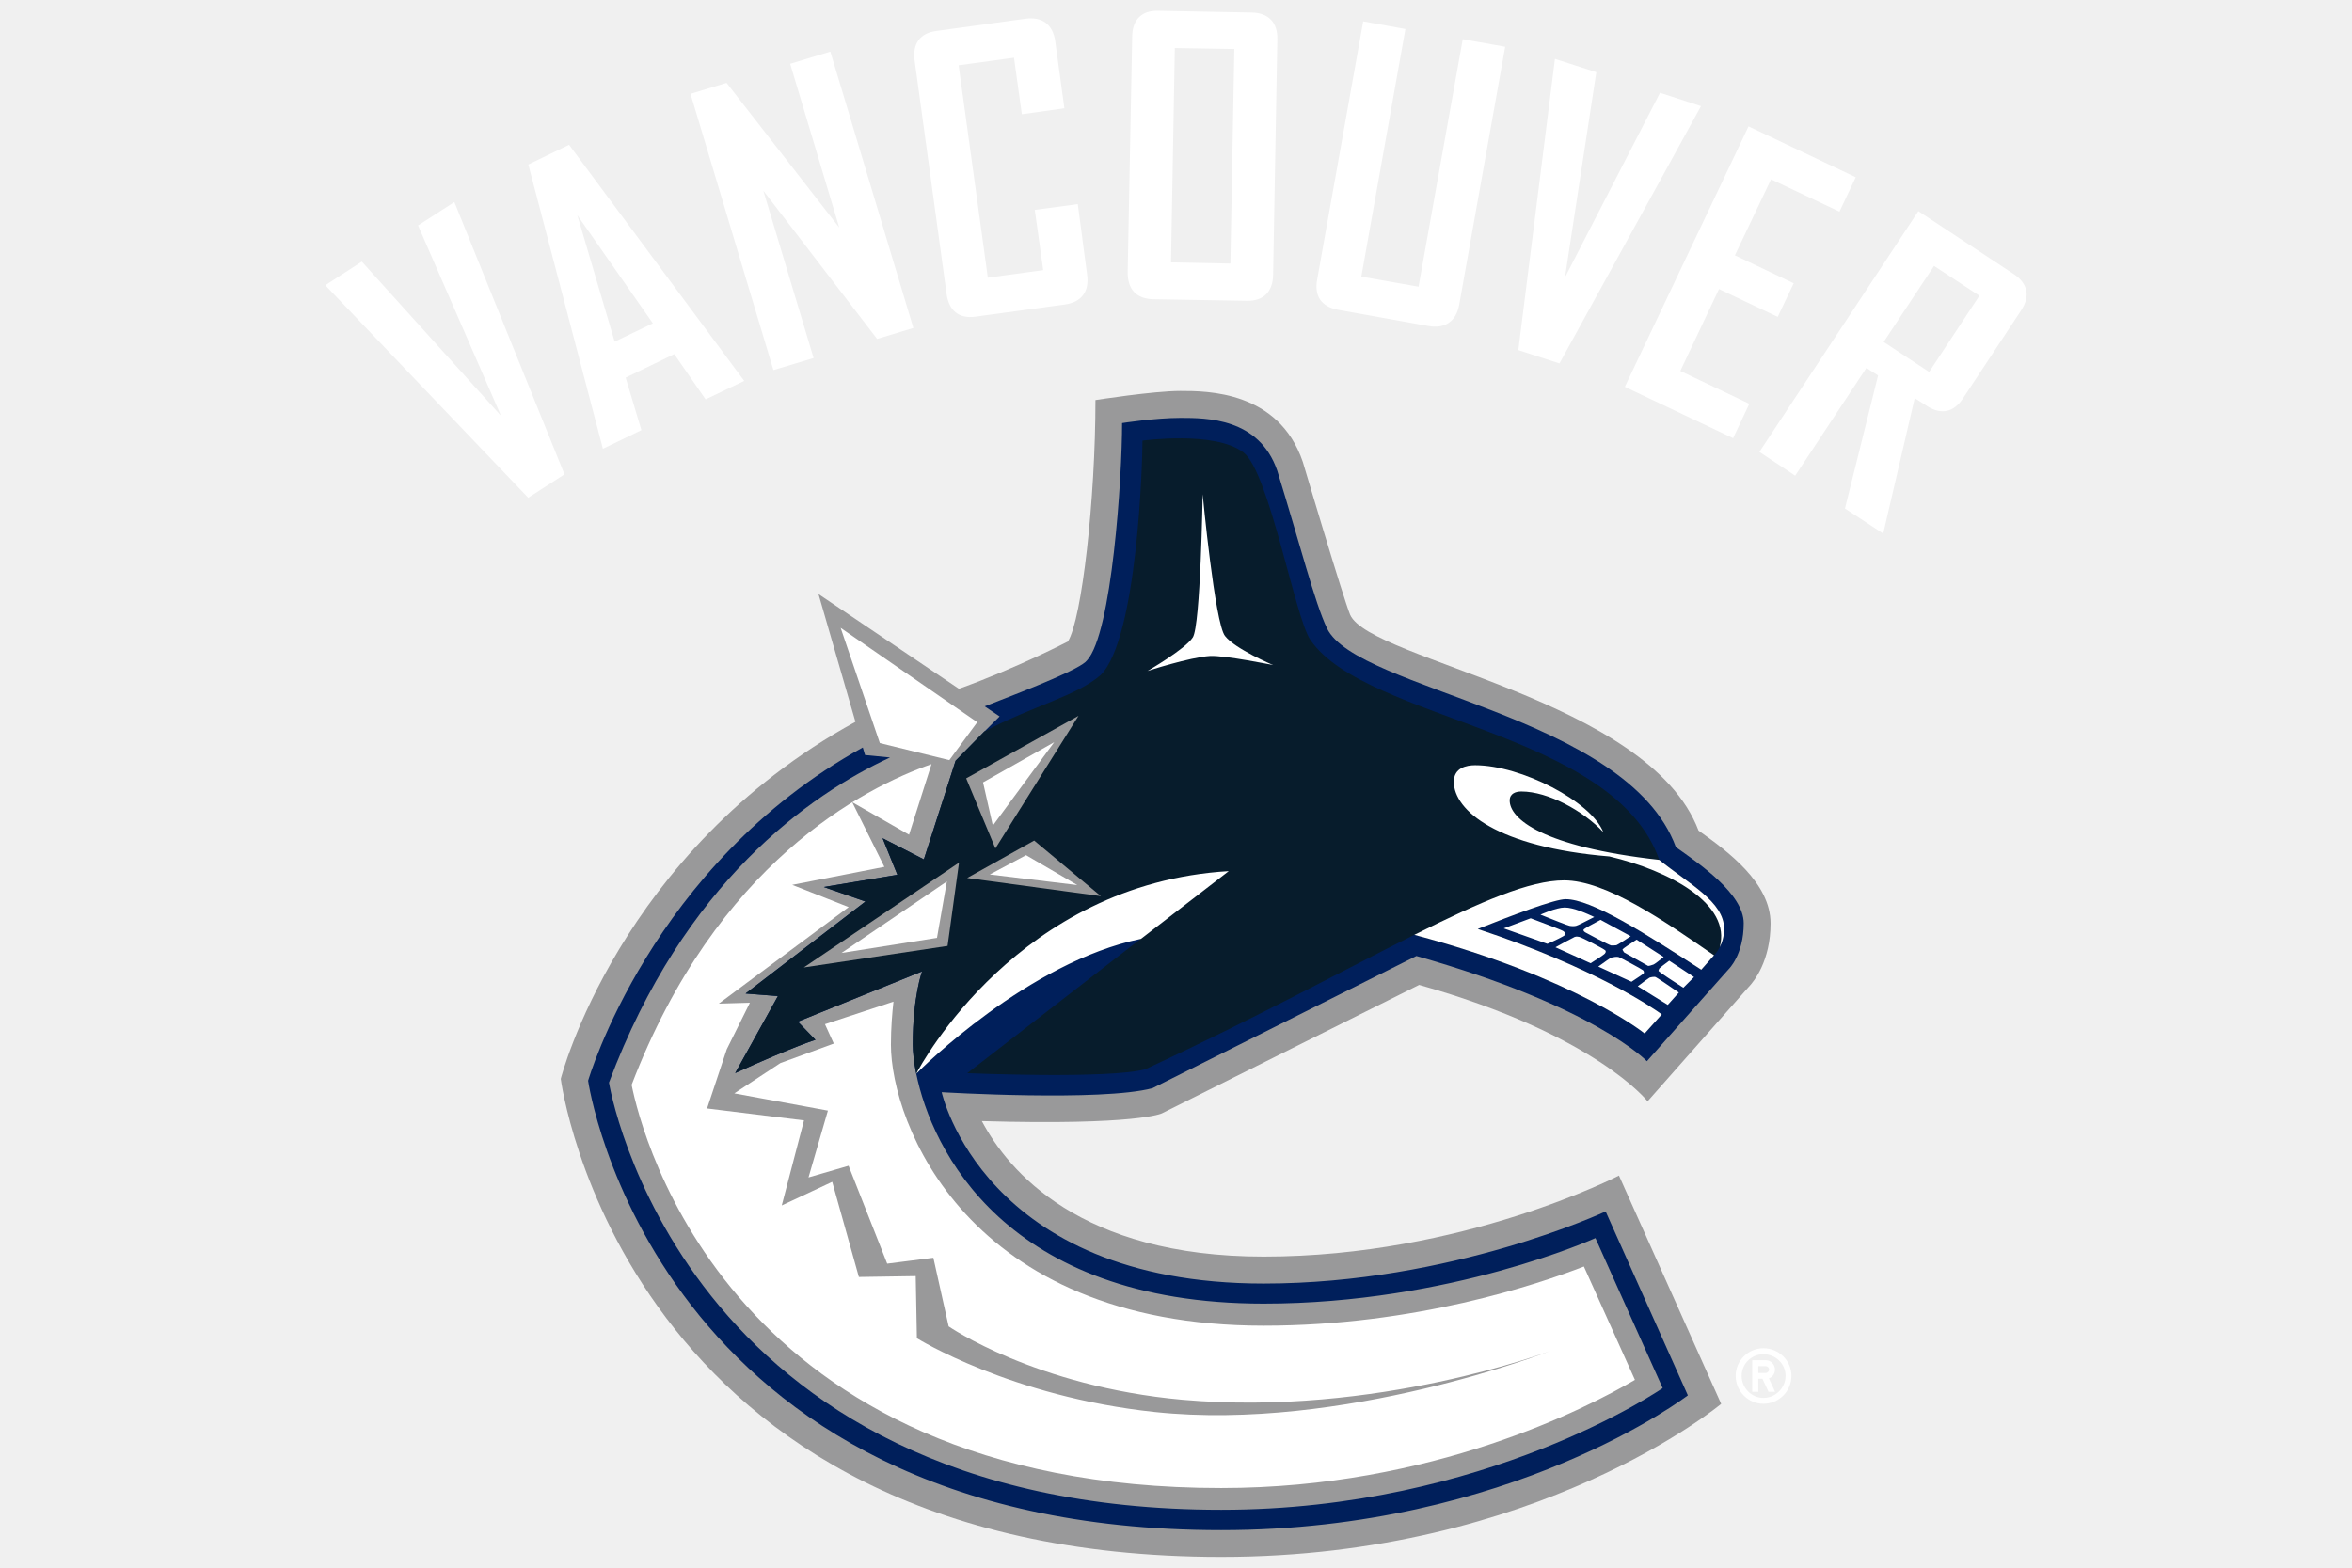
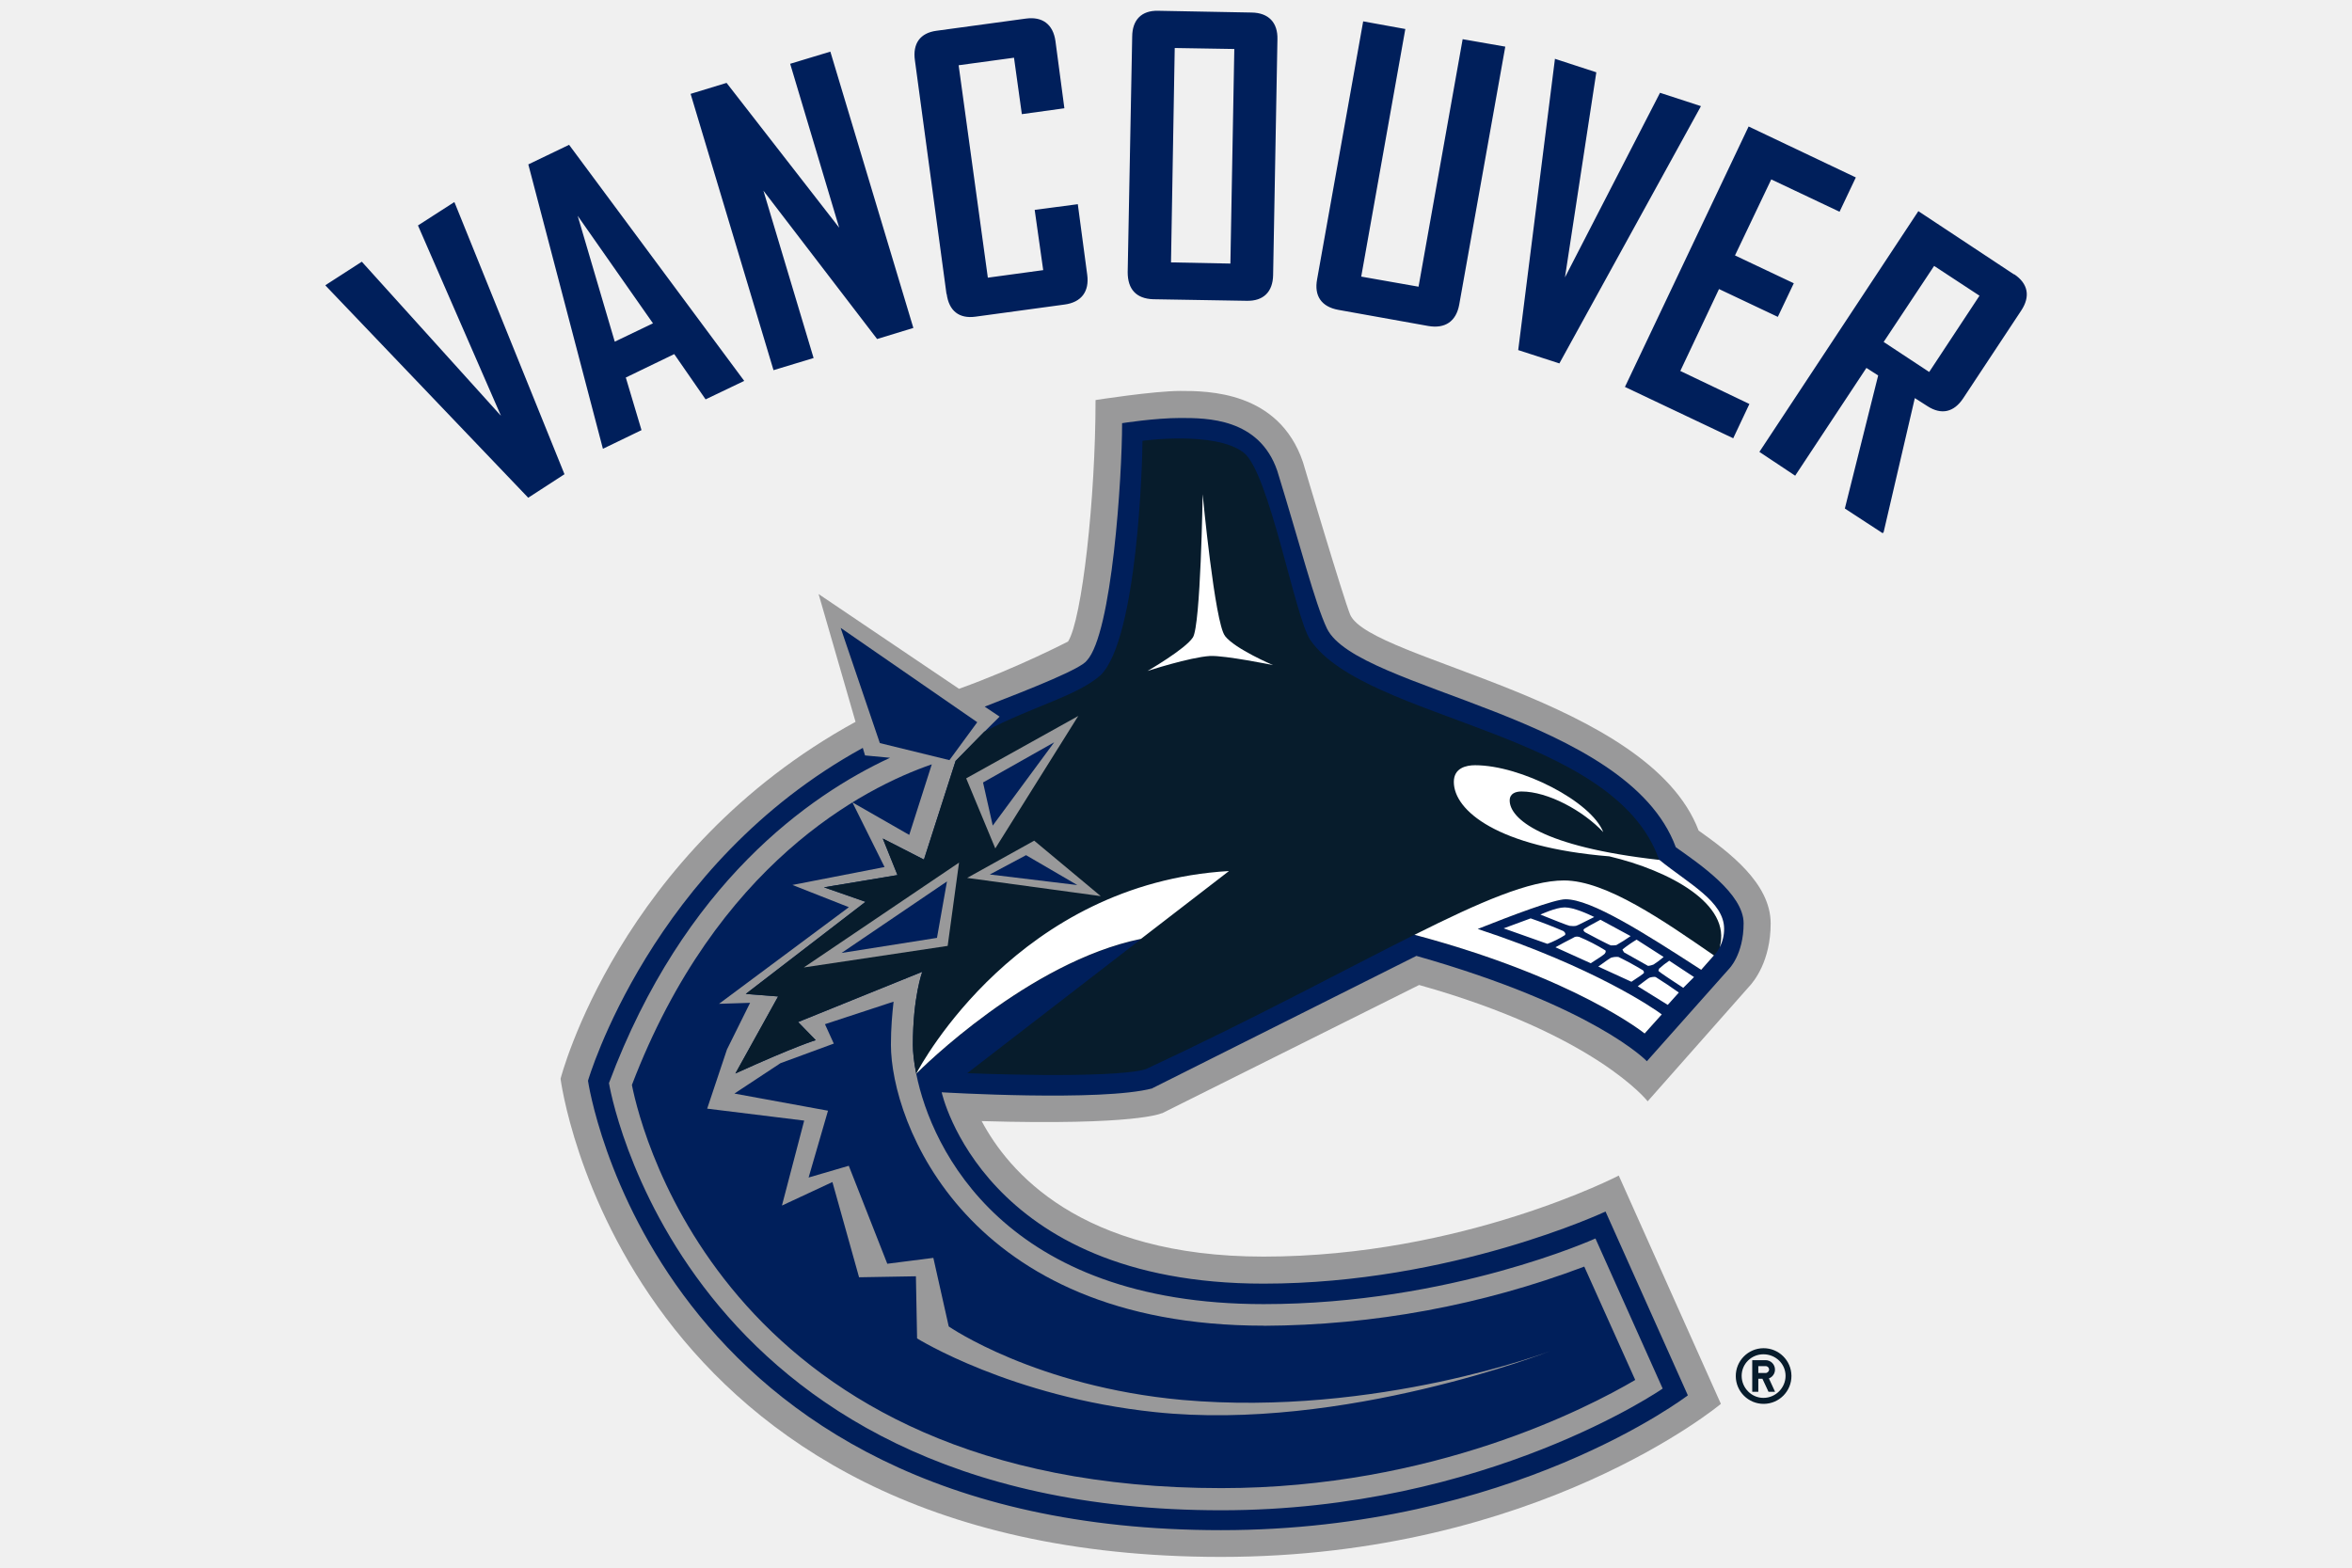
<svg xmlns="http://www.w3.org/2000/svg" viewBox="0 0 24 16">
-   <path fill="#99999A" d="M11.856,11.363l2.625-1.311c1.799,0.506,2.331,1.188,2.331,1.188l1.028-1.163 c0.058-0.059,0.227-0.271,0.227-0.653c0-0.412-0.431-0.731-0.735-0.947c-0.51-1.345-3.345-1.735-3.555-2.202 c-0.068-0.163-0.483-1.561-0.483-1.561C13.047,3.99,12.319,3.99,12.045,3.99c-0.276,0-0.867,0.093-0.867,0.093 c0,1.008-0.138,2.237-0.281,2.464c0,0-0.511,0.267-1.112,0.483L8.352,6.063l0.377,1.304c-2.419,1.327-3.007,3.644-3.007,3.644 s0.621,4.879,6.74,4.879c3.235,0,5.101-1.562,5.101-1.562l-1.043-2.33c0,0-1.592,0.827-3.625,0.827 c-1.875,0-2.606-0.874-2.876-1.383C11.606,11.488,11.856,11.363,11.856,11.363z" />
-   <path fill="#001F5B" d="M11.76,11.106l2.693-1.349c1.825,0.517,2.352,1.074,2.352,1.074l0.834-0.939c0,0,0.154-0.146,0.154-0.469 c0-0.3-0.451-0.606-0.692-0.777c-0.497-1.351-3.255-1.598-3.56-2.233c-0.123-0.256-0.278-0.866-0.508-1.61 c-0.185-0.538-0.721-0.538-0.988-0.538c-0.26,0-0.595,0.053-0.595,0.053c0,0.55-0.103,2.147-0.359,2.423 c-0.062,0.082-0.533,0.271-1.043,0.468l0.152,0.103l-0.156,0.155L9.751,7.764L9.427,8.771L9.006,8.555l0.151,0.373L8.406,9.053 l0.425,0.148l-1.223,0.939l0.33,0.026l-0.436,0.786c0.63-0.286,0.819-0.339,0.819-0.339l-0.18-0.186l1.268-0.513 c0,0-0.095,0.256-0.095,0.747c0,0.07,0.01,0.173,0.035,0.296c0.155,0.767,0.904,2.348,3.545,2.348c1.91,0,3.386-0.669,3.386-0.669 l0.686,1.531c0,0-1.793,1.242-4.504,1.242c-5.545,0-6.248-4.36-6.248-4.36c0.764-2.044,2.05-2.939,2.868-3.318L8.827,7.706 L8.804,7.629C6.641,8.822,6.001,11.03,6.001,11.03s0.656,4.587,6.46,4.587c2.968,0,4.762-1.376,4.762-1.376l-0.839-1.877 c0,0-1.568,0.736-3.49,0.736c-2.862,0-3.285-1.953-3.285-1.953S11.24,11.245,11.76,11.106z M17.548,9.666 c0.016-0.055,0.019-0.108,0.012-0.16C17.566,9.558,17.563,9.611,17.548,9.666c0.024-0.045,0.045-0.108,0.045-0.188 C17.593,9.558,17.572,9.621,17.548,9.666z" />
-   <path fill="#071C2C" d="M16.931,8.776c-0.461-1.321-2.989-1.414-3.56-2.245c-0.157-0.23-0.419-1.71-0.682-1.913 c-0.289-0.223-1.031-0.121-1.031-0.121c0,0.205-0.05,2.02-0.428,2.394c-0.251,0.215-0.678,0.308-1.187,0.575L9.751,7.764 L9.427,8.771L9.006,8.555l0.151,0.373L8.406,9.053l0.425,0.148l-1.223,0.939l0.33,0.026l-0.436,0.786 c0.63-0.286,0.819-0.339,0.819-0.339l-0.18-0.186l1.268-0.513c0,0-0.095,0.256-0.095,0.747c0,0.07,0.01,0.173,0.035,0.296 c0.052-0.053,1.146-1.142,2.294-1.377L9.87,10.953c0,0,1.459,0.062,1.819-0.041c1.127-0.524,2.034-1.017,2.743-1.371 c1.646,0.437,2.35,1.007,2.35,1.007l0.175-0.195c-0.083-0.062-0.688-0.479-1.878-0.872c0.354-0.14,0.783-0.304,0.897-0.304 c0.263,0,0.802,0.343,1.384,0.72L17.49,9.75c0,0,0.031-0.027,0.058-0.084c0.016-0.055,0.019-0.108,0.012-0.16 c0.007,0.052,0.004,0.105-0.012,0.16c0.024-0.045,0.045-0.108,0.045-0.188C17.593,9.203,17.235,9.022,16.931,8.776z" />
+   <path fill="#99999A" d="M11.856 11.363l2.625-1.31c1.8.505 2.332 1.187 2.332 1.187l1.028-1.163c.058-.06.227-.27.227-.653 0-.412-.43-.73-.735-.947-.51-1.345-3.345-1.735-3.555-2.202-.068-.163-.483-1.56-.483-1.56-.247-.725-.975-.725-1.25-.725s-.866.093-.866.093c0 1.008-.138 2.237-.28 2.464 0 0-.512.267-1.113.483l-1.433-.967.377 1.304C6.31 8.694 5.72 11.01 5.72 11.01s.62 4.88 6.74 4.88c3.235 0 5.1-1.562 5.1-1.562l-1.042-2.33s-1.592.827-3.625.827c-1.875 0-2.606-.874-2.876-1.383 1.586.046 1.836-.08 1.836-.08z" />
+   <g fill="#001F5B">
+     <path d="M11.76 11.106l2.693-1.35c1.825.518 2.352 1.075 2.352 1.075l.834-.938s.153-.146.153-.47c0-.3-.45-.605-.692-.776-.496-1.35-3.254-1.598-3.56-2.233-.122-.256-.277-.866-.507-1.61-.185-.538-.72-.538-.988-.538-.26 0-.595.053-.595.053 0 .55-.103 2.147-.36 2.423-.06.083-.532.272-1.042.47l.152.102-.156.155-.293.297-.323 1.007-.42-.215.15.373-.75.125.424.148-1.222.94.33.026-.436.786c.63-.286.82-.34.82-.34l-.18-.185 1.267-.513s-.096.256-.096.747c0 .07.01.174.035.297.154.767.903 2.348 3.544 2.348 1.91 0 3.386-.67 3.386-.67l.686 1.532s-1.793 1.242-4.504 1.242c-5.545 0-6.248-4.36-6.248-4.36.764-2.045 2.05-2.94 2.868-3.32l-.255-.024-.023-.077C6.64 8.82 6 11.03 6 11.03s.657 4.587 6.46 4.587c2.97 0 4.763-1.376 4.763-1.376l-.84-1.876s-1.567.736-3.49.736c-2.86 0-3.284-1.953-3.284-1.953s1.63.098 2.15-.04zm5.788-1.44zM8.302 3.654L7.79 1.946 8.95 3.46l.37-.113-.847-2.82-.41.124.5 1.673L7.414.846l-.367.112.846 2.82zM9.66 3c.023.172.126.255.294.232l.91-.124c.17-.023.253-.132.23-.304l-.096-.72-.44.058.087.615-.565.077L9.782.666l.565-.077.08.576.434-.06L10.77.42c-.024-.172-.133-.254-.304-.23l-.91.124c-.166.022-.245.13-.22.303L9.658 3zM11.766 3.054l.955.016c.17.004.267-.09.27-.263l.044-2.404c.005-.175-.092-.272-.262-.275L11.817.11c-.168-.004-.263.092-.264.264l-.046 2.404c0 .175.088.27.26.276zM11.988.49l.607.01-.04 2.19-.606-.012.038-2.188zM13.654 3.162l.92.165c.172.03.285-.047.316-.218l.47-2.633L14.925.4l-.45 2.526-.585-.103.45-2.527-.43-.078-.47 2.632c-.032.17.044.28.214.312zM17.146 3.786l.395-.836.6.284.163-.343-.6-.284.37-.776.697.33.166-.35-1.094-.52-1.262 2.658 1.105.524.165-.35zM20.55 2.8l-.975-.645-1.622 2.457.365.243.727-1.1.12.077-.34 1.358.386.252.01-.012.318-1.367.13.083c.14.09.268.063.363-.08l.593-.897c.095-.144.07-.275-.072-.37zm-.865.996l-.464-.306.515-.776.463.304-.513.778zM17.353 1.09l.003-.007-.417-.136-.97 1.884.32-2.093L15.866.6v.007l-.374 2.966.42.136zM6.384 3.854l.496-.24.32.462.393-.188v-.002L5.807 1.478l-.416.2.76 2.898.002.004.393-.19-.16-.536zM5.89 2.196L6.663 3.3l-.39.187-.38-1.29zM4.635 2.063l-.37.238.847 1.943-1.42-1.573-.372.24.005.007L5.39 5.08l.37-.24-1.12-2.77z" />
+   </g>
+   <g fill="#071C2C">
+     <path d="M16.93 8.776c-.46-1.32-2.988-1.414-3.56-2.245-.156-.23-.418-1.71-.68-1.912-.29-.223-1.032-.12-1.032-.12 0 .204-.05 2.02-.428 2.393-.25.216-.678.31-1.187.576l-.292.298-.323 1.007-.42-.215.15.373-.75.125.424.148-1.222.94.33.026-.436.786c.63-.286.82-.34.82-.34l-.18-.185 1.267-.513s-.096.256-.096.747c0 .07.01.174.035.297.05-.053 1.145-1.142 2.293-1.377L9.87 10.953s1.46.062 1.82-.04c1.126-.525 2.033-1.018 2.742-1.372 1.646.438 2.35 1.008 2.35 1.008l.175-.195c-.083-.062-.688-.48-1.878-.872.353-.14.782-.303.896-.303.263 0 .802.343 1.384.72l.13-.147s.03-.027.058-.084a.397.397 0 0 0 .045-.188c0-.275-.358-.456-.662-.702zM17.994 13.76a.284.284 0 1 0 .286.282.284.284 0 0 0-.286-.282zm0 .507c-.122 0-.222-.102-.222-.225s.1-.22.222-.22c.124 0 .226.097.226.22s-.102.225-.226.225z" />
+     <path d="M18.112 13.978a.096.096 0 0 0-.096-.096h-.136v.323h.062v-.133h.042l.062.133h.067l-.063-.137a.095.095 0 0 0 .062-.09zm-.095.035h-.075v-.07h.075c.02 0 .035.016.035.035 0 .017-.017.035-.035.035z" />
+   </g>
  <g fill="#99999A">
-     <path d="M10.553 8.579L9.869 8.961l1.364.185L10.553 8.579zM9.669 9.654l.117-.85L8.202 9.874 9.669 9.654zM11.005 7.306L9.859 7.944l.298.715L11.005 7.306z" />
+     <path d="M10.553 8.58l-.684.38 1.363.186-.68-.567zM9.67 9.654l.116-.85-1.584 1.07 1.467-.22zM11.005 7.306l-1.146.638.297.715.848-1.354z" />
+   </g>
+   <g fill="#001F5B">
+     <path d="M8.587 9.726l.974-.154.102-.576zM10.993 9.033l-.523-.305-.37.197zM10.13 8.426l.627-.85-.726.41z" />
+     <path d="M12.895 13.53c-3.04 0-3.804-2.084-3.804-2.867 0-.176.014-.32.027-.44l-.7.23.09.198-.544.2-.47.31.955.175-.198.682.41-.12.393 1 .47-.06.157.7s.887.614 2.385.75c1.983.175 3.756-.5 3.756-.5s-2.115.828-4.037.624c-1.468-.154-2.427-.752-2.427-.752l-.012-.634-.58.01-.272-.972-.515.24.227-.867-.99-.122.202-.604.236-.476-.317.01 1.325-.986-.576-.227.94-.183-.328-.66.58.332.23-.72c-.696.24-2.195 1.01-3.06 3.272.103.52 1.01 4.115 6.015 4.115 2.16 0 3.736-.818 4.223-1.104l-.52-1.157a9.376 9.376 0 0 1-3.268.604zM8.578 6.408l.4 1.176.71.174.284-.387z" />
  </g>
  <g fill="#FFF">
-     <path d="M8.302 3.654L7.789 1.946 8.95 3.459 9.32 3.347 8.473.527 8.063.651 8.564 2.323 7.414.846 7.046.958 7.892 3.777zM9.659 3c.024.172.127.255.295.232l.91-.124c.171-.023.253-.132.229-.304l-.095-.721-.439.059.086.615L10.08 2.834 9.782.666l.565-.077.08.577.434-.061-.093-.683c-.024-.172-.133-.254-.304-.231l-.91.125C9.388.338 9.309.446 9.333.619L9.659 3zM11.766 3.054l.955.016c.17.004.266-.09.27-.263l.043-2.404c.005-.175-.092-.272-.262-.275L11.817.11c-.168-.004-.263.092-.264.264l-.046 2.404C11.506 2.953 11.595 3.049 11.766 3.054zM11.988.49l.607.01-.04 2.19-.606-.012L11.988.49zM13.654 3.162l.92.165c.172.031.285-.047.316-.218l.469-2.632-.433-.077-.451 2.526-.584-.103.45-2.527L13.91.218 13.441 2.85C13.408 3.021 13.484 3.131 13.654 3.162zM17.146 3.786L17.541 2.95 18.14 3.234 18.303 2.891 17.703 2.606 18.072 1.83 18.77 2.16 18.936 1.809 17.842 1.29 16.58 3.948 17.685 4.472 17.85 4.121zM20.551 2.799l-.976-.644-1.622 2.457.365.243.727-1.1.119.077L18.826 5.19l.385.252L19.22 5.43l.318-1.367.129.083c.142.089.269.063.364-.081l.592-.896C20.718 3.026 20.694 2.895 20.551 2.799zM19.685 3.796l-.464-.306.514-.776.463.304L19.685 3.796zM17.353 1.091L17.356 1.083 16.939.947 15.969 2.831 16.289.737 15.867.601 15.866.607 15.493 3.573 15.913 3.709zM6.384 3.854l.496-.24L7.2 4.076l.393-.188 0-.002L5.807 1.478 5.391 1.679l.76 2.897L6.152 4.58l.393-.19L6.384 3.854zM5.891 2.196l.771 1.104-.39.187L5.891 2.196zM4.635 2.063L4.266 2.301 5.112 4.243 3.692 2.67 3.32 2.911 3.325 2.917 5.39 5.08 5.76 4.841 4.639 2.069zM17.994 13.76c-.155 0-.283.127-.283.282 0 .157.128.285.283.285.158 0 .286-.128.286-.285C18.28 13.887 18.152 13.76 17.994 13.76zM17.994 14.267c-.122 0-.222-.102-.222-.225s.1-.221.222-.221c.124 0 .226.098.226.221S18.118 14.267 17.994 14.267z" />
-     <path d="M18.112 13.978c0-.052-.042-.096-.096-.096H17.88v.323h.062v-.133h.042l.062.133h.067l-.063-.137C18.086 14.055 18.112 14.02 18.112 13.978zM18.017 14.013h-.075v-.07h.075c.019 0 .035.016.035.035C18.052 13.995 18.035 14.013 18.017 14.013zM8.587 9.726L9.561 9.572 9.662 8.996zM10.993 9.033L10.47 8.728 10.1 8.925zM10.131 8.426L10.757 7.575 10.031 7.985z" />
-     <path d="M12.895 13.53c-3.039 0-3.804-2.084-3.804-2.867 0-.176.013-.32.026-.44l-.699.23.09.198L7.963 10.85l-.47.309.955.176L8.25 12.017l.409-.119.394.999.471-.06.156.7c0 0 .887.614 2.385.749 1.983.176 3.756-.499 3.756-.499s-2.116.828-4.038.624c-1.468-.155-2.427-.753-2.427-.753l-.012-.634-.58.009-.272-.971-.515.241.227-.868-.989-.122.201-.604.236-.475-.317.009L8.66 9.258 8.084 9.031l.94-.184L8.696 8.187l.58.332.229-.72c-.695.242-2.194 1.012-3.06 3.273.104.519 1.01 4.115 6.016 4.115 2.158 0 3.735-.818 4.222-1.104l-.521-1.157C15.688 13.11 14.436 13.53 12.895 13.53zM8.578 6.408L8.978 7.584 9.687 7.758 9.972 7.371zM12.5 6.491c-.104-.13-.228-1.447-.228-1.447s-.021 1.342-.101 1.462c-.077.12-.462.342-.462.342s.43-.14.639-.153c.154-.007.643.093.643.093S12.603 6.624 12.5 6.491z" />
-     <path d="M12.538 8.891c-2.139.126-3.136 1.965-3.189 2.068.052-.053 1.146-1.142 2.294-1.377L12.538 8.891zM16.931 8.776c-1.2-.134-1.526-.422-1.526-.606 0-.072.062-.092.119-.092.272 0 .631.196.836.415C16.238 8.18 15.521 7.81 15.052 7.81c-.088 0-.217.026-.217.169 0 .294.446.668 1.587.762.613.144 1.249.486 1.126.926.024-.045.045-.108.045-.188C17.593 9.203 17.235 9.022 16.931 8.776zM15.344 9.475l.446.158c.081-.035.17-.078.179-.091.006-.012.006-.021-.015-.038-.013-.011-.211-.086-.335-.132L15.344 9.475zM15.719 9.335c.118.047.283.113.297.114.019.004.049.005.067 0 .015-.002.111-.053.185-.09-.071-.033-.21-.097-.302-.097C15.877 9.263 15.719 9.335 15.719 9.335zM16.159 9.488c-.003.008 0 .016.016.027.017.011.247.132.264.134.02.001.035.001.055-.002.011-.004.093-.055.146-.092l-.308-.167C16.252 9.43 16.166 9.477 16.159 9.488zM16.377 9.731c.008-.01.011-.02.005-.03-.013-.016-.243-.135-.268-.139-.026-.005-.041-.005-.062.009-.021.01-.138.072-.18.097l.359.163C16.299 9.788 16.372 9.741 16.377 9.731zM16.817 9.858c.007.001.031-.004.056-.014.012-.005.066-.046.103-.077l-.276-.177c-.066.043-.138.09-.144.1 0 .004.002.008.016.03L16.817 9.858zM16.931 9.886c-.007.016-.01.023-.005.026.007.01.152.106.251.169l.109-.109-.253-.167C16.986 9.839 16.935 9.879 16.931 9.886zM16.773 9.933c.004-.008.002-.021-.008-.031C16.751 9.89 16.53 9.77 16.514 9.767c-.018-.004-.051.001-.07.006-.009.001-.073.047-.135.092l.339.155C16.705 9.983 16.767 9.941 16.773 9.933zM16.832 9.978c-.009.004-.071.051-.12.088l.306.19.113-.126c-.092-.064-.229-.156-.237-.158C16.883 9.967 16.848 9.972 16.832 9.978z" />
-     <path d="M14.432,9.541c1.646,0.437,2.35,1.007,2.35,1.007l0.175-0.195c-0.083-0.062-0.688-0.479-1.878-0.872 c0.354-0.14,0.783-0.304,0.897-0.304c0.263,0,0.802,0.343,1.384,0.72L17.49,9.75c-0.508-0.351-1.101-0.765-1.53-0.765 C15.611,8.985,15.111,9.201,14.432,9.541z" />
+     <path d="M12.5 6.49c-.104-.13-.228-1.446-.228-1.446s-.02 1.342-.1 1.462c-.078.12-.463.342-.463.342s.43-.14.638-.153c.154-.007.643.093.643.093s-.387-.164-.49-.297zM12.538 8.89c-2.14.127-3.136 1.966-3.19 2.07.053-.054 1.147-1.143 2.295-1.378l.895-.69zM16.93 8.776c-1.2-.134-1.525-.422-1.525-.606 0-.072.062-.092.12-.092.27 0 .63.196.835.415-.122-.313-.84-.683-1.308-.683-.088 0-.217.026-.217.17 0 .293.446.667 1.587.76.613.145 1.25.487 1.126.927a.397.397 0 0 0 .045-.188c0-.277-.358-.458-.662-.704zM15.344 9.475l.446.158a.956.956 0 0 0 .18-.09c.005-.013.005-.022-.016-.04a5.007 5.007 0 0 0-.335-.13l-.276.102zM15.72 9.335c.117.047.282.113.296.114.02.003.05.004.067 0 .015-.003.11-.054.185-.09-.07-.034-.21-.098-.302-.098-.09 0-.247.073-.247.073zM16.16 9.488c-.004.008 0 .016.015.027.017.01.247.132.264.134.02 0 .034 0 .054-.003a1.7 1.7 0 0 0 .146-.092l-.308-.167c-.08.042-.166.09-.173.1zM16.377 9.73c.008-.01.01-.02.005-.03a1.88 1.88 0 0 0-.268-.138c-.026-.005-.04-.005-.062.01a4.26 4.26 0 0 0-.18.096l.36.163c.067-.042.14-.09.145-.1zM16.817 9.858c.007 0 .03-.004.056-.014a.902.902 0 0 0 .103-.077L16.7 9.59a1.32 1.32 0 0 0-.144.1c0 .004.002.008.016.03l.245.138zM16.93 9.886c-.006.016-.01.023-.004.026.007.01.152.106.25.17l.11-.11-.253-.167a.926.926 0 0 0-.102.08zM16.773 9.933c.004-.008.002-.02-.008-.03a3.053 3.053 0 0 0-.25-.136.187.187 0 0 0-.07.006c-.01 0-.074.047-.136.092l.338.155c.057-.037.12-.08.125-.087zM16.832 9.978c-.01.004-.07.05-.12.088l.306.19.113-.126a5.01 5.01 0 0 0-.236-.158c-.01-.005-.046 0-.062.006z" />
+     <path d="M14.432 9.54c1.646.438 2.35 1.008 2.35 1.008l.175-.195c-.083-.062-.688-.48-1.878-.872.353-.14.782-.303.896-.303.263 0 .802.343 1.384.72l.13-.147c-.508-.35-1.1-.765-1.53-.765-.35 0-.85.216-1.528.556z" />
  </g>
</svg>
